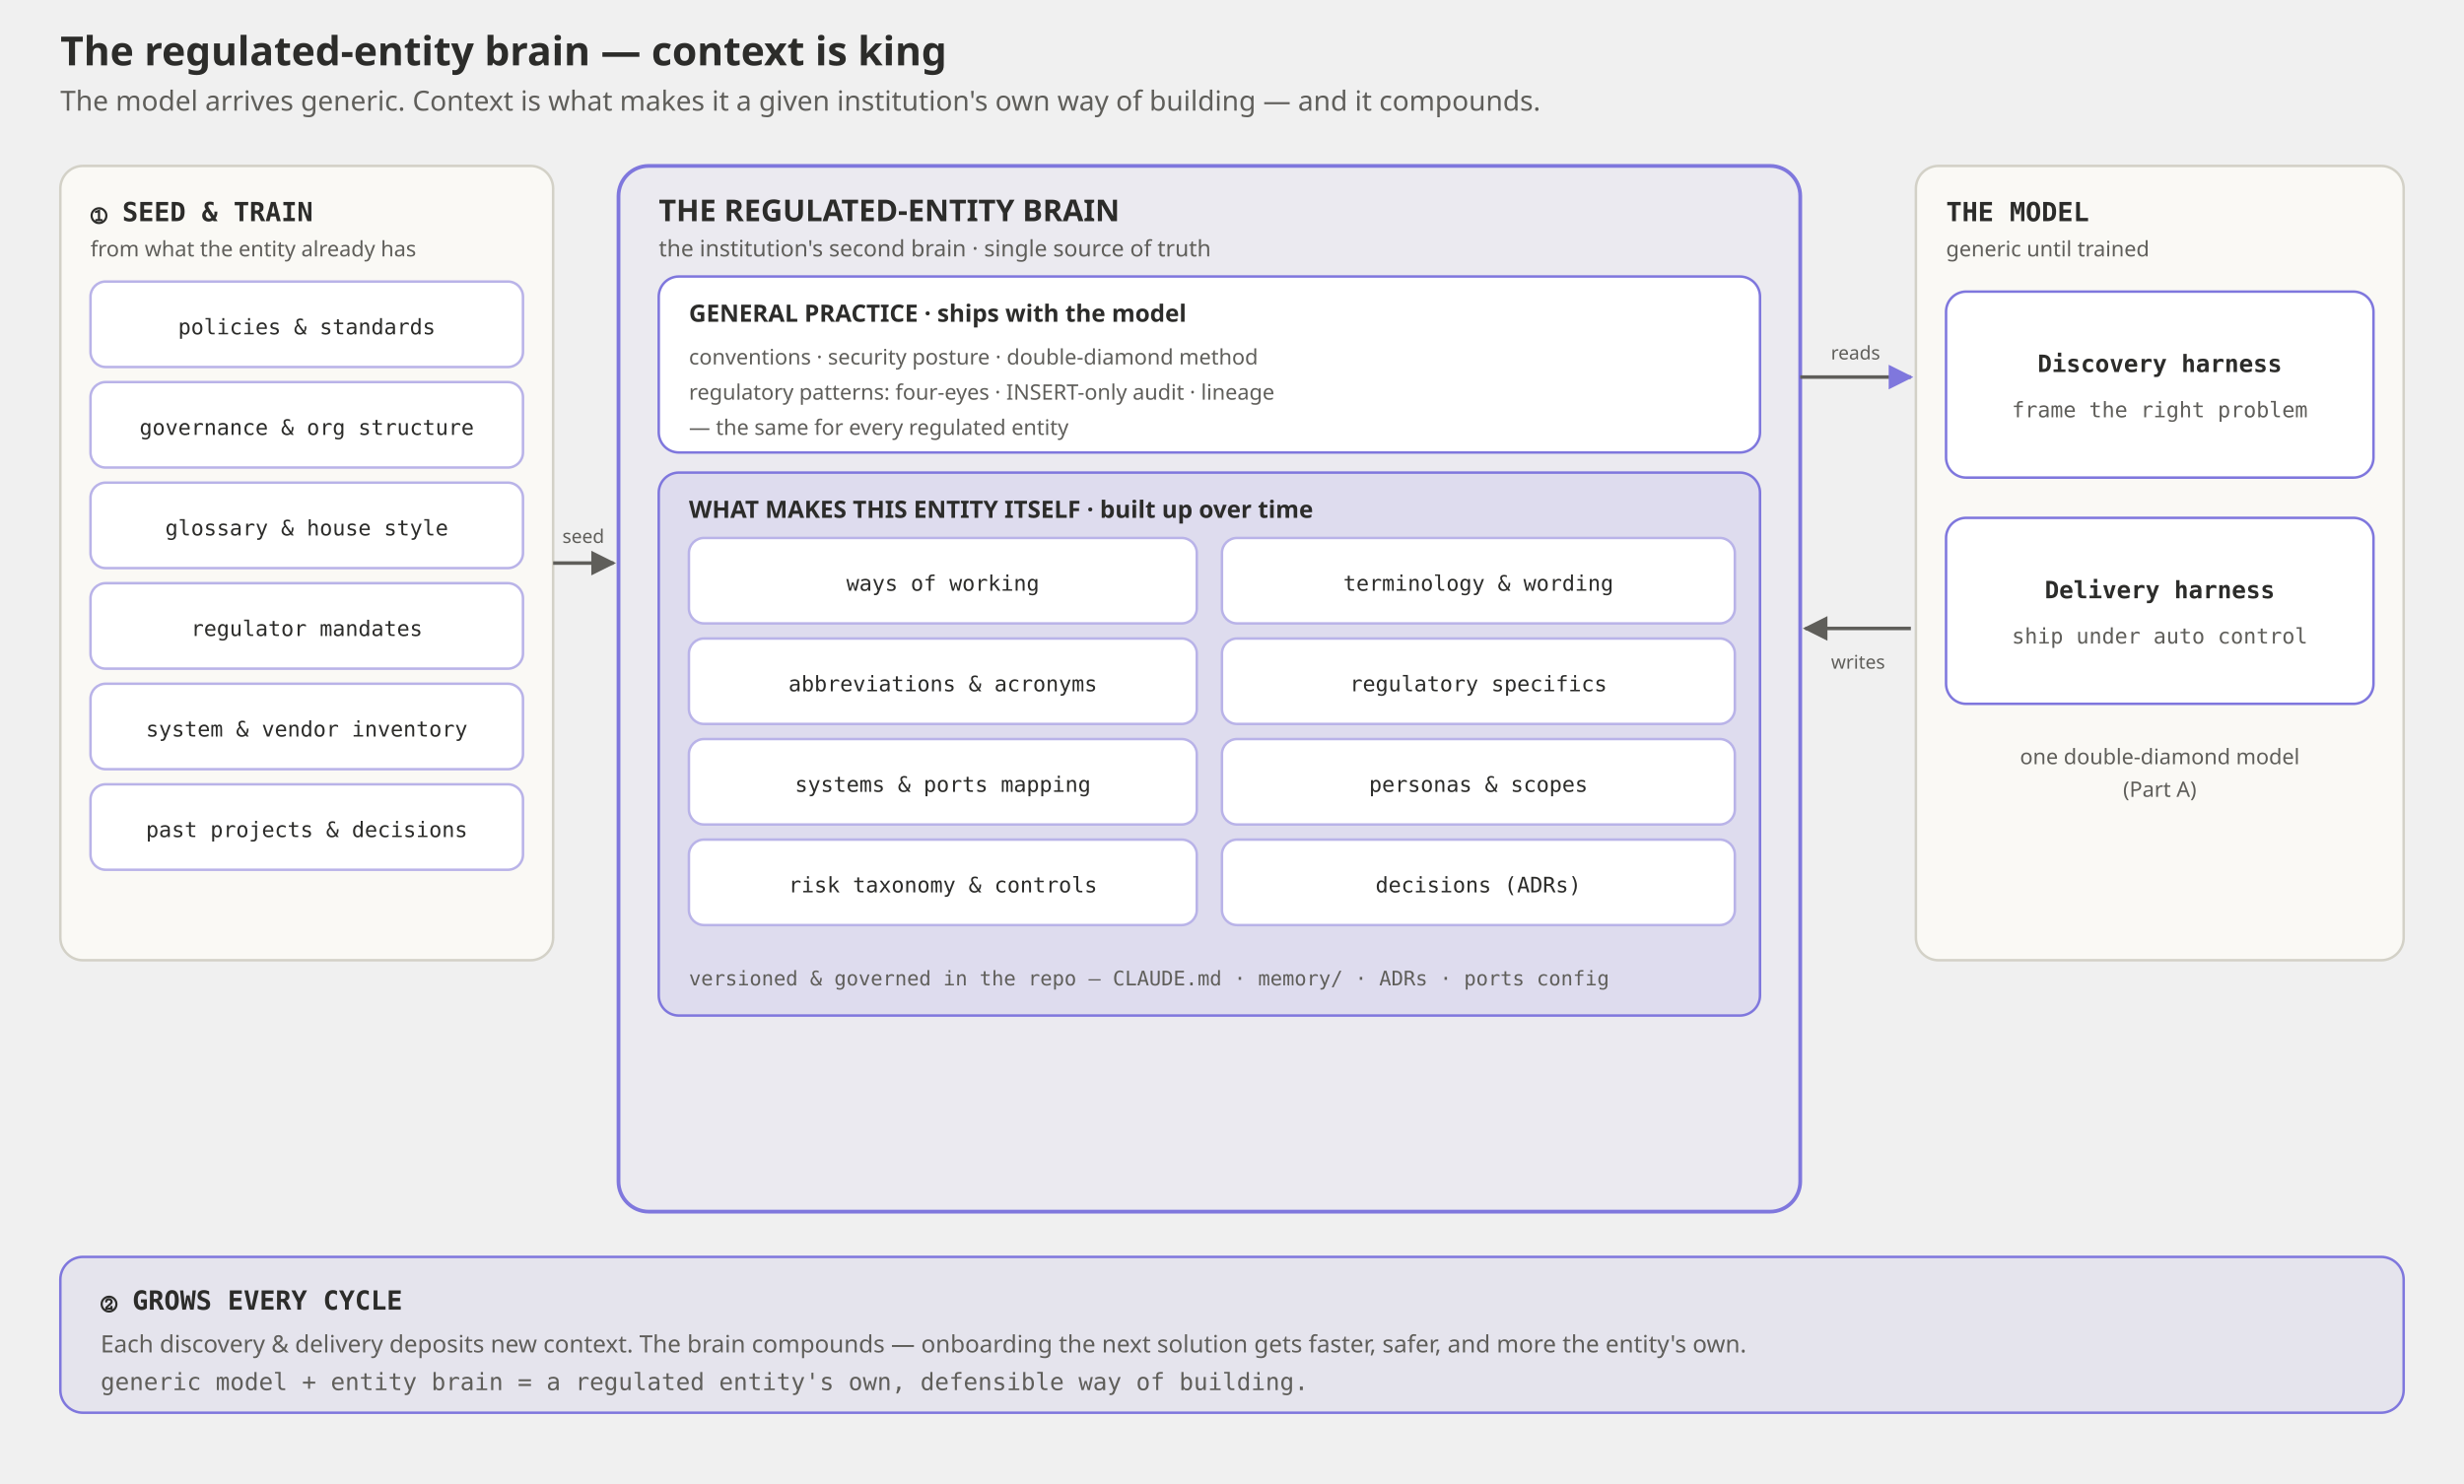
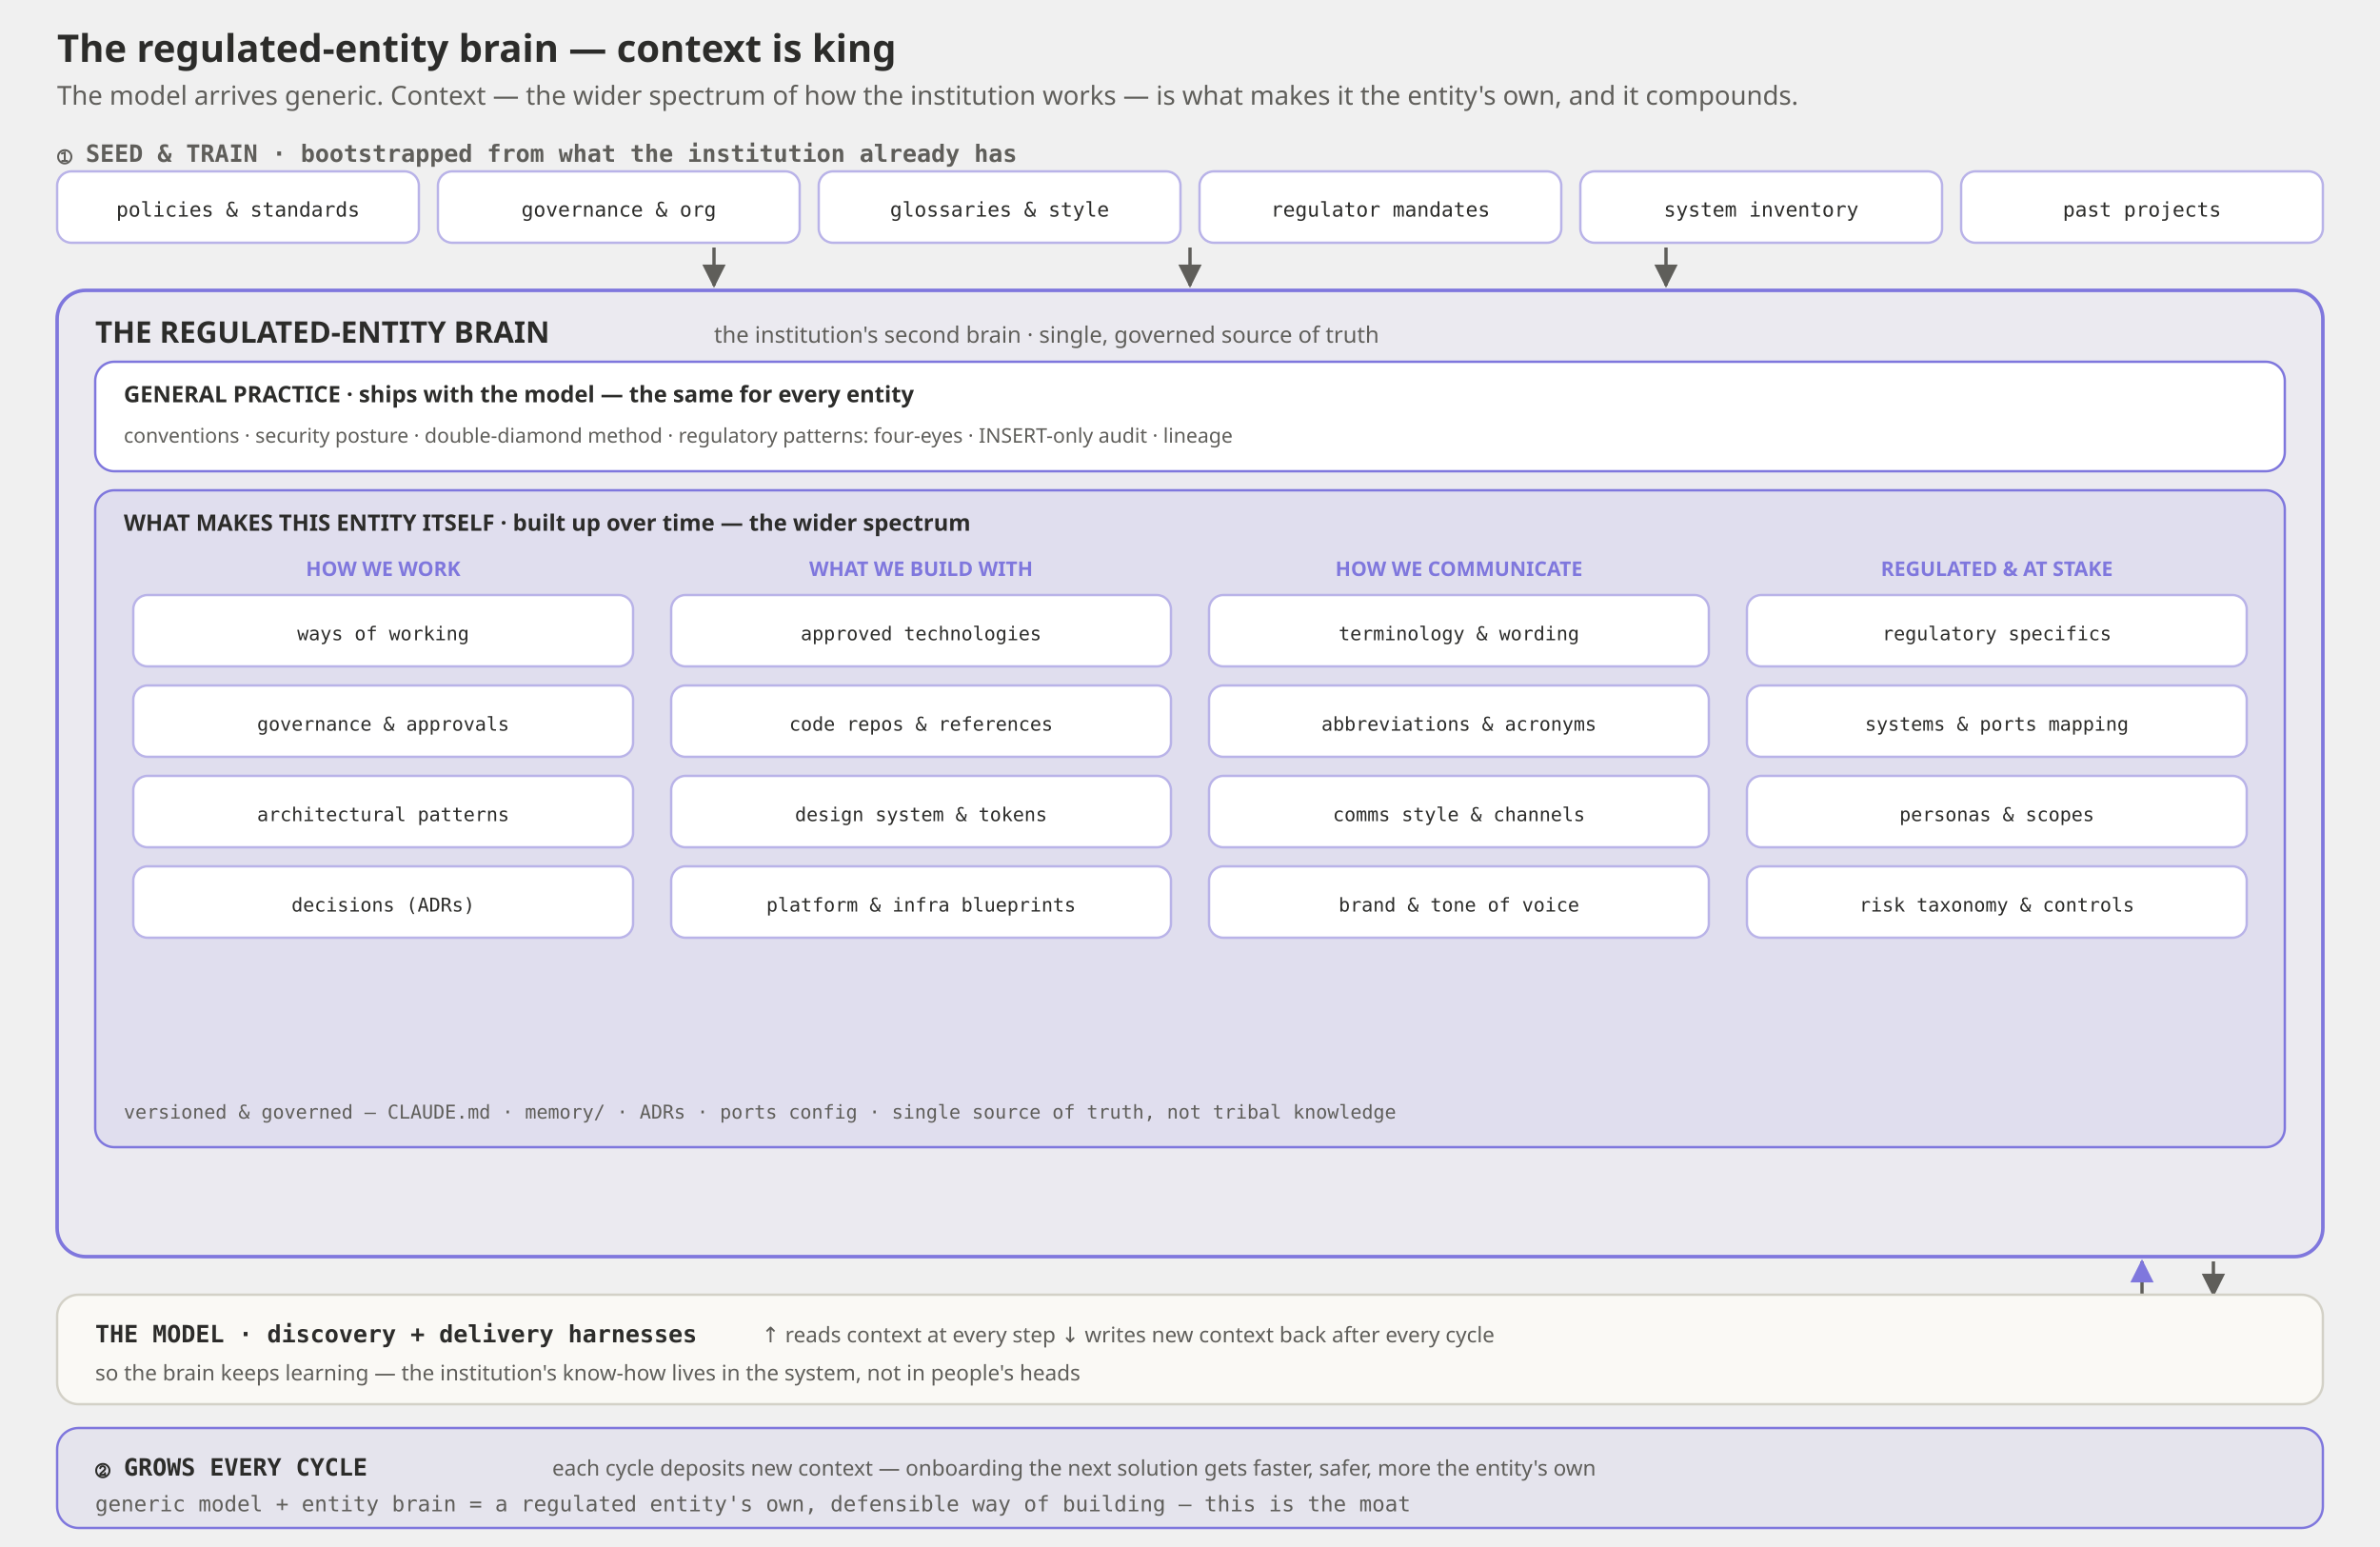
- <svg xmlns="http://www.w3.org/2000/svg" id="svg-brain" viewBox="0 0 980 590" role="img" aria-labelledby="t-brain d-brain" font-family="ui-sans-serif, system-ui, sans-serif">
+ <svg xmlns="http://www.w3.org/2000/svg" id="svg-brain" viewBox="0 0 1000 650" role="img" aria-labelledby="t-brain d-brain" font-family="ui-sans-serif, system-ui, sans-serif">
  <defs>
    <marker id="brain-ar" viewBox="0 0 10 10" refX="9" refY="5" markerWidth="7" markerHeight="7" orient="auto">
      <path d="M0 0 L10 5 L0 10 z" fill="#5f5e5a" />
    </marker>
    <marker id="brain-arA" viewBox="0 0 10 10" refX="9" refY="5" markerWidth="7" markerHeight="7" orient="auto">
      <path d="M0 0 L10 5 L0 10 z" fill="#7F77DD" />
    </marker>
  </defs>
  <style>
  #svg-brain .ink{fill:#2c2c2a;} #svg-brain .ink2{fill:#5f5e5a;}
  #svg-brain .box{fill:#faf9f5;stroke:#d3d1c7;}
  #svg-brain .brain{fill:rgba(127,119,221,0.05);stroke:#7F77DD;stroke-width:1.5;}
  #svg-brain .gen{fill:#ffffff;stroke:#7F77DD;}
-   #svg-brain .ent{fill:rgba(127,119,221,0.12);stroke:#7F77DD;}
+   #svg-brain .ent{fill:rgba(127,119,221,0.10);stroke:#7F77DD;}
  #svg-brain .chip{fill:#ffffff;stroke:#b9b3e8;}
-   #svg-brain .pill{fill:#ffffff;stroke:#7F77DD;}
  #svg-brain .strip{fill:rgba(127,119,221,0.09);stroke:#7F77DD;}
  #svg-brain .e{stroke:#5f5e5a;fill:none;stroke-width:1.4;}
+   #svg-brain .ch{fill:#7F77DD;font-weight:700;}
  #svg-brain .lbl{font-weight:700;} #svg-brain .mono{font-family:ui-monospace,monospace;}
  #svg-brain .h{font-size:8.5px;} #svg-brain .ttl{font-size:9.5px;font-weight:700;}
</style>
  <text x="24" y="26" class="ink lbl" font-size="16">The regulated-entity brain — context is king</text>
-   <text x="24" y="44" class="ink2" font-size="11">The model arrives generic. Context is what makes it a given institution's own way of building — and it compounds.</text>
-   <rect x="24" y="66" width="196" height="316" rx="9" class="box" />
-   <text x="36" y="88" class="ink lbl mono" font-size="10.5">① SEED &amp; TRAIN</text>
-   <text x="36" y="102" class="ink2" font-size="8.5">from what the entity already has</text>
+   <text x="24" y="44" class="ink2" font-size="11">The model arrives generic. Context — the wider spectrum of how the institution works — is what makes it the entity's own, and it compounds.</text>
+   <text x="24" y="68" class="ink2 lbl mono" font-size="10">① SEED &amp; TRAIN · bootstrapped from what the institution already has</text>
  <g class="mono" font-size="8.5" text-anchor="middle">
    <g>
-       <rect x="36" y="112" width="172" height="34" rx="6" class="chip" />
-       <text x="122" y="133" class="ink">policies &amp; standards</text>
+       <rect x="24" y="72" width="152" height="30" rx="6" class="chip" />
+       <text x="100" y="91" class="ink">policies &amp; standards</text>
    </g>
    <g>
-       <rect x="36" y="152" width="172" height="34" rx="6" class="chip" />
-       <text x="122" y="173" class="ink">governance &amp; org structure</text>
+       <rect x="184" y="72" width="152" height="30" rx="6" class="chip" />
+       <text x="260" y="91" class="ink">governance &amp; org</text>
    </g>
    <g>
-       <rect x="36" y="192" width="172" height="34" rx="6" class="chip" />
-       <text x="122" y="213" class="ink">glossary &amp; house style</text>
+       <rect x="344" y="72" width="152" height="30" rx="6" class="chip" />
+       <text x="420" y="91" class="ink">glossaries &amp; style</text>
    </g>
    <g>
-       <rect x="36" y="232" width="172" height="34" rx="6" class="chip" />
-       <text x="122" y="253" class="ink">regulator mandates</text>
+       <rect x="504" y="72" width="152" height="30" rx="6" class="chip" />
+       <text x="580" y="91" class="ink">regulator mandates</text>
    </g>
    <g>
-       <rect x="36" y="272" width="172" height="34" rx="6" class="chip" />
-       <text x="122" y="293" class="ink">system &amp; vendor inventory</text>
+       <rect x="664" y="72" width="152" height="30" rx="6" class="chip" />
+       <text x="740" y="91" class="ink">system inventory</text>
    </g>
    <g>
-       <rect x="36" y="312" width="172" height="34" rx="6" class="chip" />
-       <text x="122" y="333" class="ink">past projects &amp; decisions</text>
+       <rect x="824" y="72" width="152" height="30" rx="6" class="chip" />
+       <text x="900" y="91" class="ink">past projects</text>
    </g>
  </g>
-   <path class="e" marker-end="url(#brain-ar)" d="M220 224 L244 224" />
-   <text x="232" y="216" text-anchor="middle" class="ink2" font-size="7.5">seed</text>
-   <rect x="246" y="66" width="470" height="416" rx="12" class="brain" />
-   <text x="262" y="88" class="ink lbl" font-size="12">THE REGULATED-ENTITY BRAIN</text>
-   <text x="262" y="102" class="ink2" font-size="9">the institution's second brain · single source of truth</text>
-   <rect x="262" y="110" width="438" height="70" rx="8" class="gen" />
-   <text x="274" y="128" class="ink ttl">GENERAL PRACTICE · ships with the model</text>
-   <text x="274" y="145" class="ink2 h">conventions · security posture · double-diamond method</text>
-   <text x="274" y="159" class="ink2 h">regulatory patterns: four-eyes · INSERT-only audit · lineage</text>
-   <text x="274" y="173" class="ink2 h">— the same for every regulated entity</text>
-   <rect x="262" y="188" width="438" height="216" rx="8" class="ent" />
-   <text x="274" y="206" class="ink ttl">WHAT MAKES THIS ENTITY ITSELF · built up over time</text>
-   <g class="mono" font-size="8.5" text-anchor="middle">
+   <g class="e">
+     <path marker-end="url(#brain-ar)" d="M300 104 L300 120" />
+     <path marker-end="url(#brain-ar)" d="M500 104 L500 120" />
+     <path marker-end="url(#brain-ar)" d="M700 104 L700 120" />
+   </g>
+   <rect x="24" y="122" width="952" height="406" rx="12" class="brain" />
+   <text x="40" y="144" class="ink lbl" font-size="12.5">THE REGULATED-ENTITY BRAIN</text>
+   <text x="300" y="144" class="ink2" font-size="9.5">the institution's second brain · single, governed source of truth</text>
+   <rect x="40" y="152" width="920" height="46" rx="8" class="gen" />
+   <text x="52" y="169" class="ink ttl">GENERAL PRACTICE · ships with the model — the same for every entity</text>
+   <text x="52" y="186" class="ink2 h">conventions · security posture · double-diamond method · regulatory patterns: four-eyes · INSERT-only audit · lineage</text>
+   <rect x="40" y="206" width="920" height="276" rx="8" class="ent" />
+   <text x="52" y="223" class="ink ttl">WHAT MAKES THIS ENTITY ITSELF · built up over time — the wider spectrum</text>
+   <g text-anchor="middle">
+     <text x="161" y="242" class="ch" font-size="8.5">HOW WE WORK</text>
+     <text x="387" y="242" class="ch" font-size="8.5">WHAT WE BUILD WITH</text>
+     <text x="613" y="242" class="ch" font-size="8.5">HOW WE COMMUNICATE</text>
+     <text x="839" y="242" class="ch" font-size="8.5">REGULATED &amp; AT STAKE</text>
+   </g>
+   <g class="mono" font-size="8" text-anchor="middle">
    <g>
-       <rect x="274" y="214" width="202" height="34" rx="6" class="chip" />
-       <text x="375" y="235" class="ink">ways of working</text>
+       <rect x="56" y="250" width="210" height="30" rx="6" class="chip" />
+       <text x="161" y="269" class="ink">ways of working</text>
    </g>
    <g>
-       <rect x="486" y="214" width="204" height="34" rx="6" class="chip" />
-       <text x="588" y="235" class="ink">terminology &amp; wording</text>
+       <rect x="56" y="288" width="210" height="30" rx="6" class="chip" />
+       <text x="161" y="307" class="ink">governance &amp; approvals</text>
    </g>
    <g>
-       <rect x="274" y="254" width="202" height="34" rx="6" class="chip" />
-       <text x="375" y="275" class="ink">abbreviations &amp; acronyms</text>
+       <rect x="56" y="326" width="210" height="30" rx="6" class="chip" />
+       <text x="161" y="345" class="ink">architectural patterns</text>
    </g>
    <g>
-       <rect x="486" y="254" width="204" height="34" rx="6" class="chip" />
-       <text x="588" y="275" class="ink">regulatory specifics</text>
+       <rect x="56" y="364" width="210" height="30" rx="6" class="chip" />
+       <text x="161" y="383" class="ink">decisions (ADRs)</text>
    </g>
    <g>
-       <rect x="274" y="294" width="202" height="34" rx="6" class="chip" />
-       <text x="375" y="315" class="ink">systems &amp; ports mapping</text>
+       <rect x="282" y="250" width="210" height="30" rx="6" class="chip" />
+       <text x="387" y="269" class="ink">approved technologies</text>
    </g>
    <g>
-       <rect x="486" y="294" width="204" height="34" rx="6" class="chip" />
-       <text x="588" y="315" class="ink">personas &amp; scopes</text>
+       <rect x="282" y="288" width="210" height="30" rx="6" class="chip" />
+       <text x="387" y="307" class="ink">code repos &amp; references</text>
    </g>
    <g>
-       <rect x="274" y="334" width="202" height="34" rx="6" class="chip" />
-       <text x="375" y="355" class="ink">risk taxonomy &amp; controls</text>
+       <rect x="282" y="326" width="210" height="30" rx="6" class="chip" />
+       <text x="387" y="345" class="ink">design system &amp; tokens</text>
    </g>
    <g>
-       <rect x="486" y="334" width="204" height="34" rx="6" class="chip" />
-       <text x="588" y="355" class="ink">decisions (ADRs)</text>
+       <rect x="282" y="364" width="210" height="30" rx="6" class="chip" />
+       <text x="387" y="383" class="ink">platform &amp; infra blueprints</text>
+     </g>
+     <g>
+       <rect x="508" y="250" width="210" height="30" rx="6" class="chip" />
+       <text x="613" y="269" class="ink">terminology &amp; wording</text>
+     </g>
+     <g>
+       <rect x="508" y="288" width="210" height="30" rx="6" class="chip" />
+       <text x="613" y="307" class="ink">abbreviations &amp; acronyms</text>
+     </g>
+     <g>
+       <rect x="508" y="326" width="210" height="30" rx="6" class="chip" />
+       <text x="613" y="345" class="ink">comms style &amp; channels</text>
+     </g>
+     <g>
+       <rect x="508" y="364" width="210" height="30" rx="6" class="chip" />
+       <text x="613" y="383" class="ink">brand &amp; tone of voice</text>
+     </g>
+     <g>
+       <rect x="734" y="250" width="210" height="30" rx="6" class="chip" />
+       <text x="839" y="269" class="ink">regulatory specifics</text>
+     </g>
+     <g>
+       <rect x="734" y="288" width="210" height="30" rx="6" class="chip" />
+       <text x="839" y="307" class="ink">systems &amp; ports mapping</text>
+     </g>
+     <g>
+       <rect x="734" y="326" width="210" height="30" rx="6" class="chip" />
+       <text x="839" y="345" class="ink">personas &amp; scopes</text>
+     </g>
+     <g>
+       <rect x="734" y="364" width="210" height="30" rx="6" class="chip" />
+       <text x="839" y="383" class="ink">risk taxonomy &amp; controls</text>
    </g>
  </g>
-   <text x="274" y="392" class="ink2 mono" font-size="8">versioned &amp; governed in the repo — CLAUDE.md · memory/ · ADRs · ports config</text>
-   <rect x="762" y="66" width="194" height="316" rx="9" class="box" />
-   <text x="774" y="88" class="ink lbl mono" font-size="10.5">THE MODEL</text>
-   <text x="774" y="102" class="ink2" font-size="8.5">generic until trained</text>
-   <g class="mono" text-anchor="middle">
-     <g>
-       <rect x="774" y="116" width="170" height="74" rx="8" class="pill" />
-       <text x="859" y="148" class="ink ttl">Discovery harness</text>
-       <text x="859" y="166" class="ink2 h">frame the right problem</text>
-     </g>
-     <g>
-       <rect x="774" y="206" width="170" height="74" rx="8" class="pill" />
-       <text x="859" y="238" class="ink ttl">Delivery harness</text>
-       <text x="859" y="256" class="ink2 h">ship under auto control</text>
-     </g>
-   </g>
-   <text x="859" y="304" text-anchor="middle" class="ink2" font-size="8.5">one double-diamond model</text>
-   <text x="859" y="317" text-anchor="middle" class="ink2" font-size="8.5">(Part A)</text>
-   <path class="e" marker-end="url(#brain-arA)" d="M716 150 L760 150" stroke="#7F77DD" />
-   <text x="738" y="143" text-anchor="middle" class="ink2" font-size="7.5">reads</text>
-   <path class="e" marker-end="url(#brain-ar)" d="M760 250 L718 250" />
-   <text x="739" y="266" text-anchor="middle" class="ink2" font-size="7.5">writes</text>
-   <rect x="24" y="500" width="932" height="62" rx="9" class="strip" />
-   <text x="40" y="521" class="ink lbl mono" font-size="10.5">② GROWS EVERY CYCLE</text>
-   <text x="40" y="538" class="ink2" font-size="9.5">Each discovery &amp; delivery deposits new context. The brain compounds — onboarding the next solution gets faster, safer, and more the entity's own.</text>
-   <text x="40" y="553" class="ink2 mono" font-size="9.5">generic model + entity brain = a regulated entity's own, defensible way of building.</text>
+   <text x="52" y="470" class="ink2 mono" font-size="8">versioned &amp; governed — CLAUDE.md · memory/ · ADRs · ports config · single source of truth, not tribal knowledge</text>
+   <path class="e" marker-end="url(#brain-arA)" d="M900 544 L900 530" stroke="#7F77DD" />
+   <path class="e" marker-end="url(#brain-ar)" d="M930 530 L930 544" />
+   <rect x="24" y="544" width="952" height="46" rx="9" class="box" />
+   <text x="40" y="564" class="ink lbl mono" font-size="10">THE MODEL · discovery + delivery harnesses</text>
+   <text x="320" y="564" class="ink2" font-size="9">↑ reads context at every step   ↓ writes new context back after every cycle</text>
+   <text x="40" y="580" class="ink2" font-size="9">so the brain keeps learning — the institution's know-how lives in the system, not in people's heads</text>
+   <rect x="24" y="600" width="952" height="42" rx="9" class="strip" />
+   <text x="40" y="620" class="ink lbl mono" font-size="10">② GROWS EVERY CYCLE</text>
+   <text x="232" y="620" class="ink2" font-size="9">each cycle deposits new context — onboarding the next solution gets faster, safer, more the entity's own</text>
+   <text x="40" y="635" class="ink2 mono" font-size="9">generic model + entity brain = a regulated entity's own, defensible way of building — this is the moat</text>
</svg>
